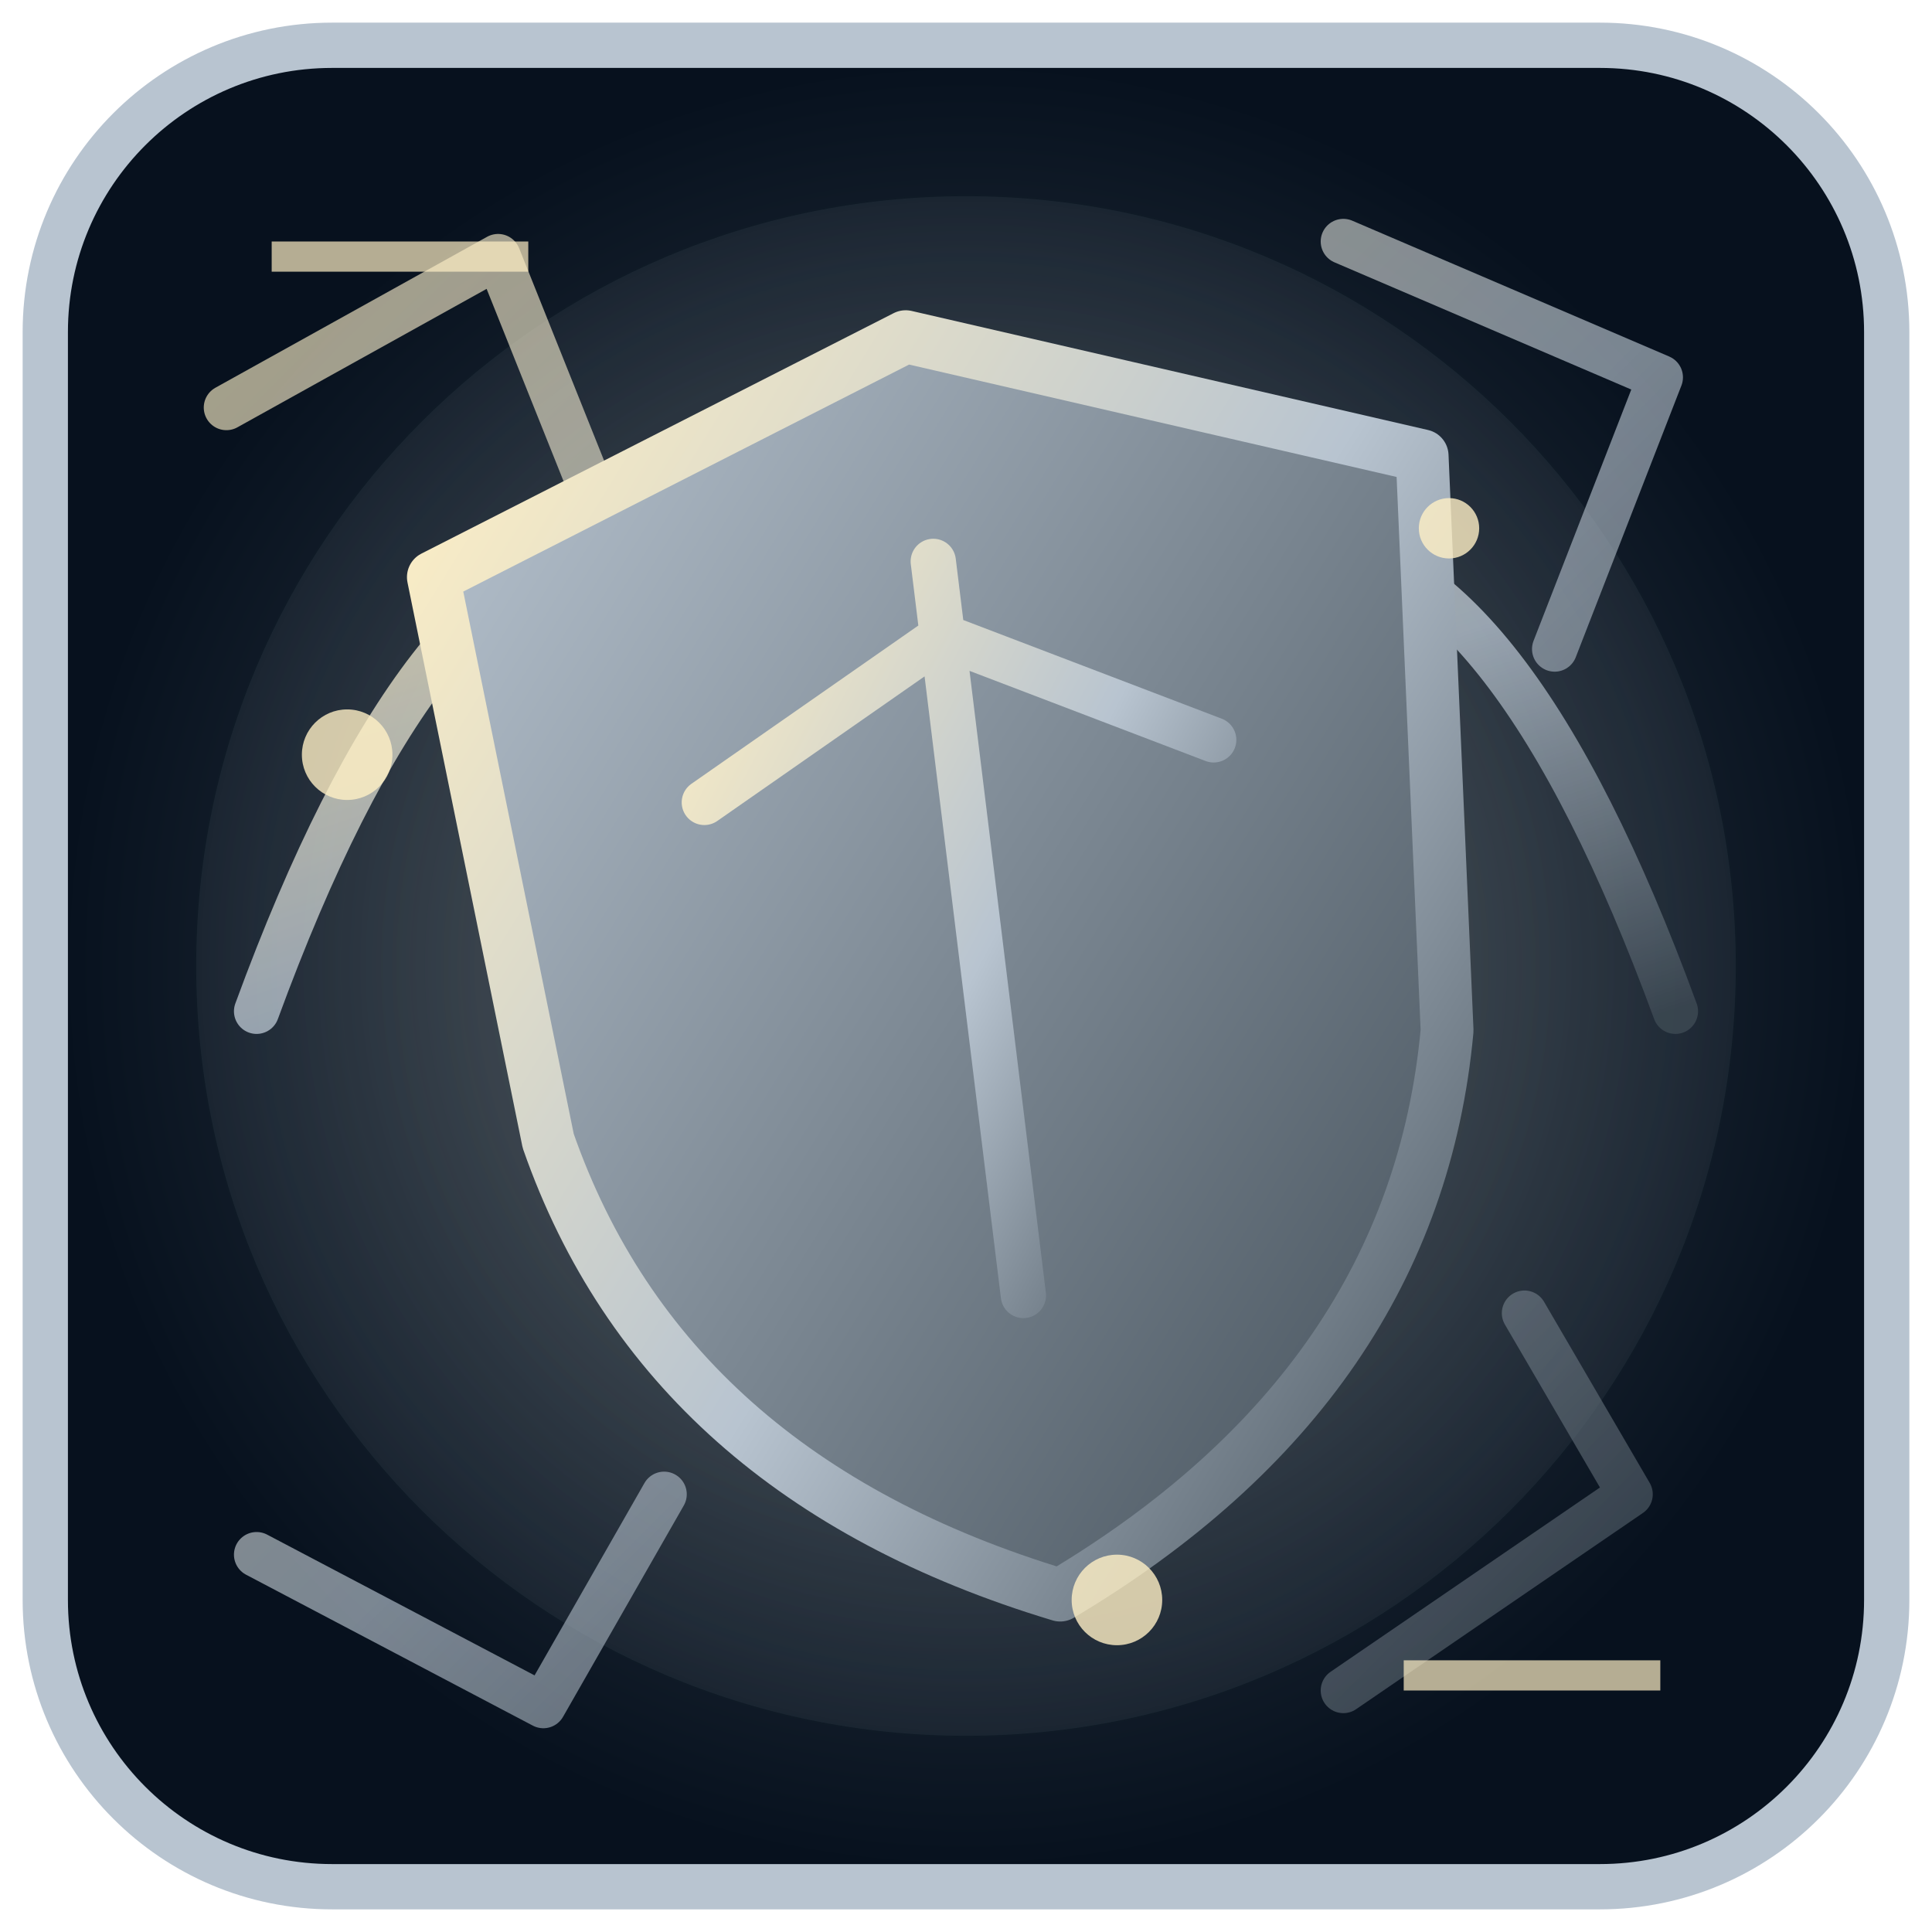
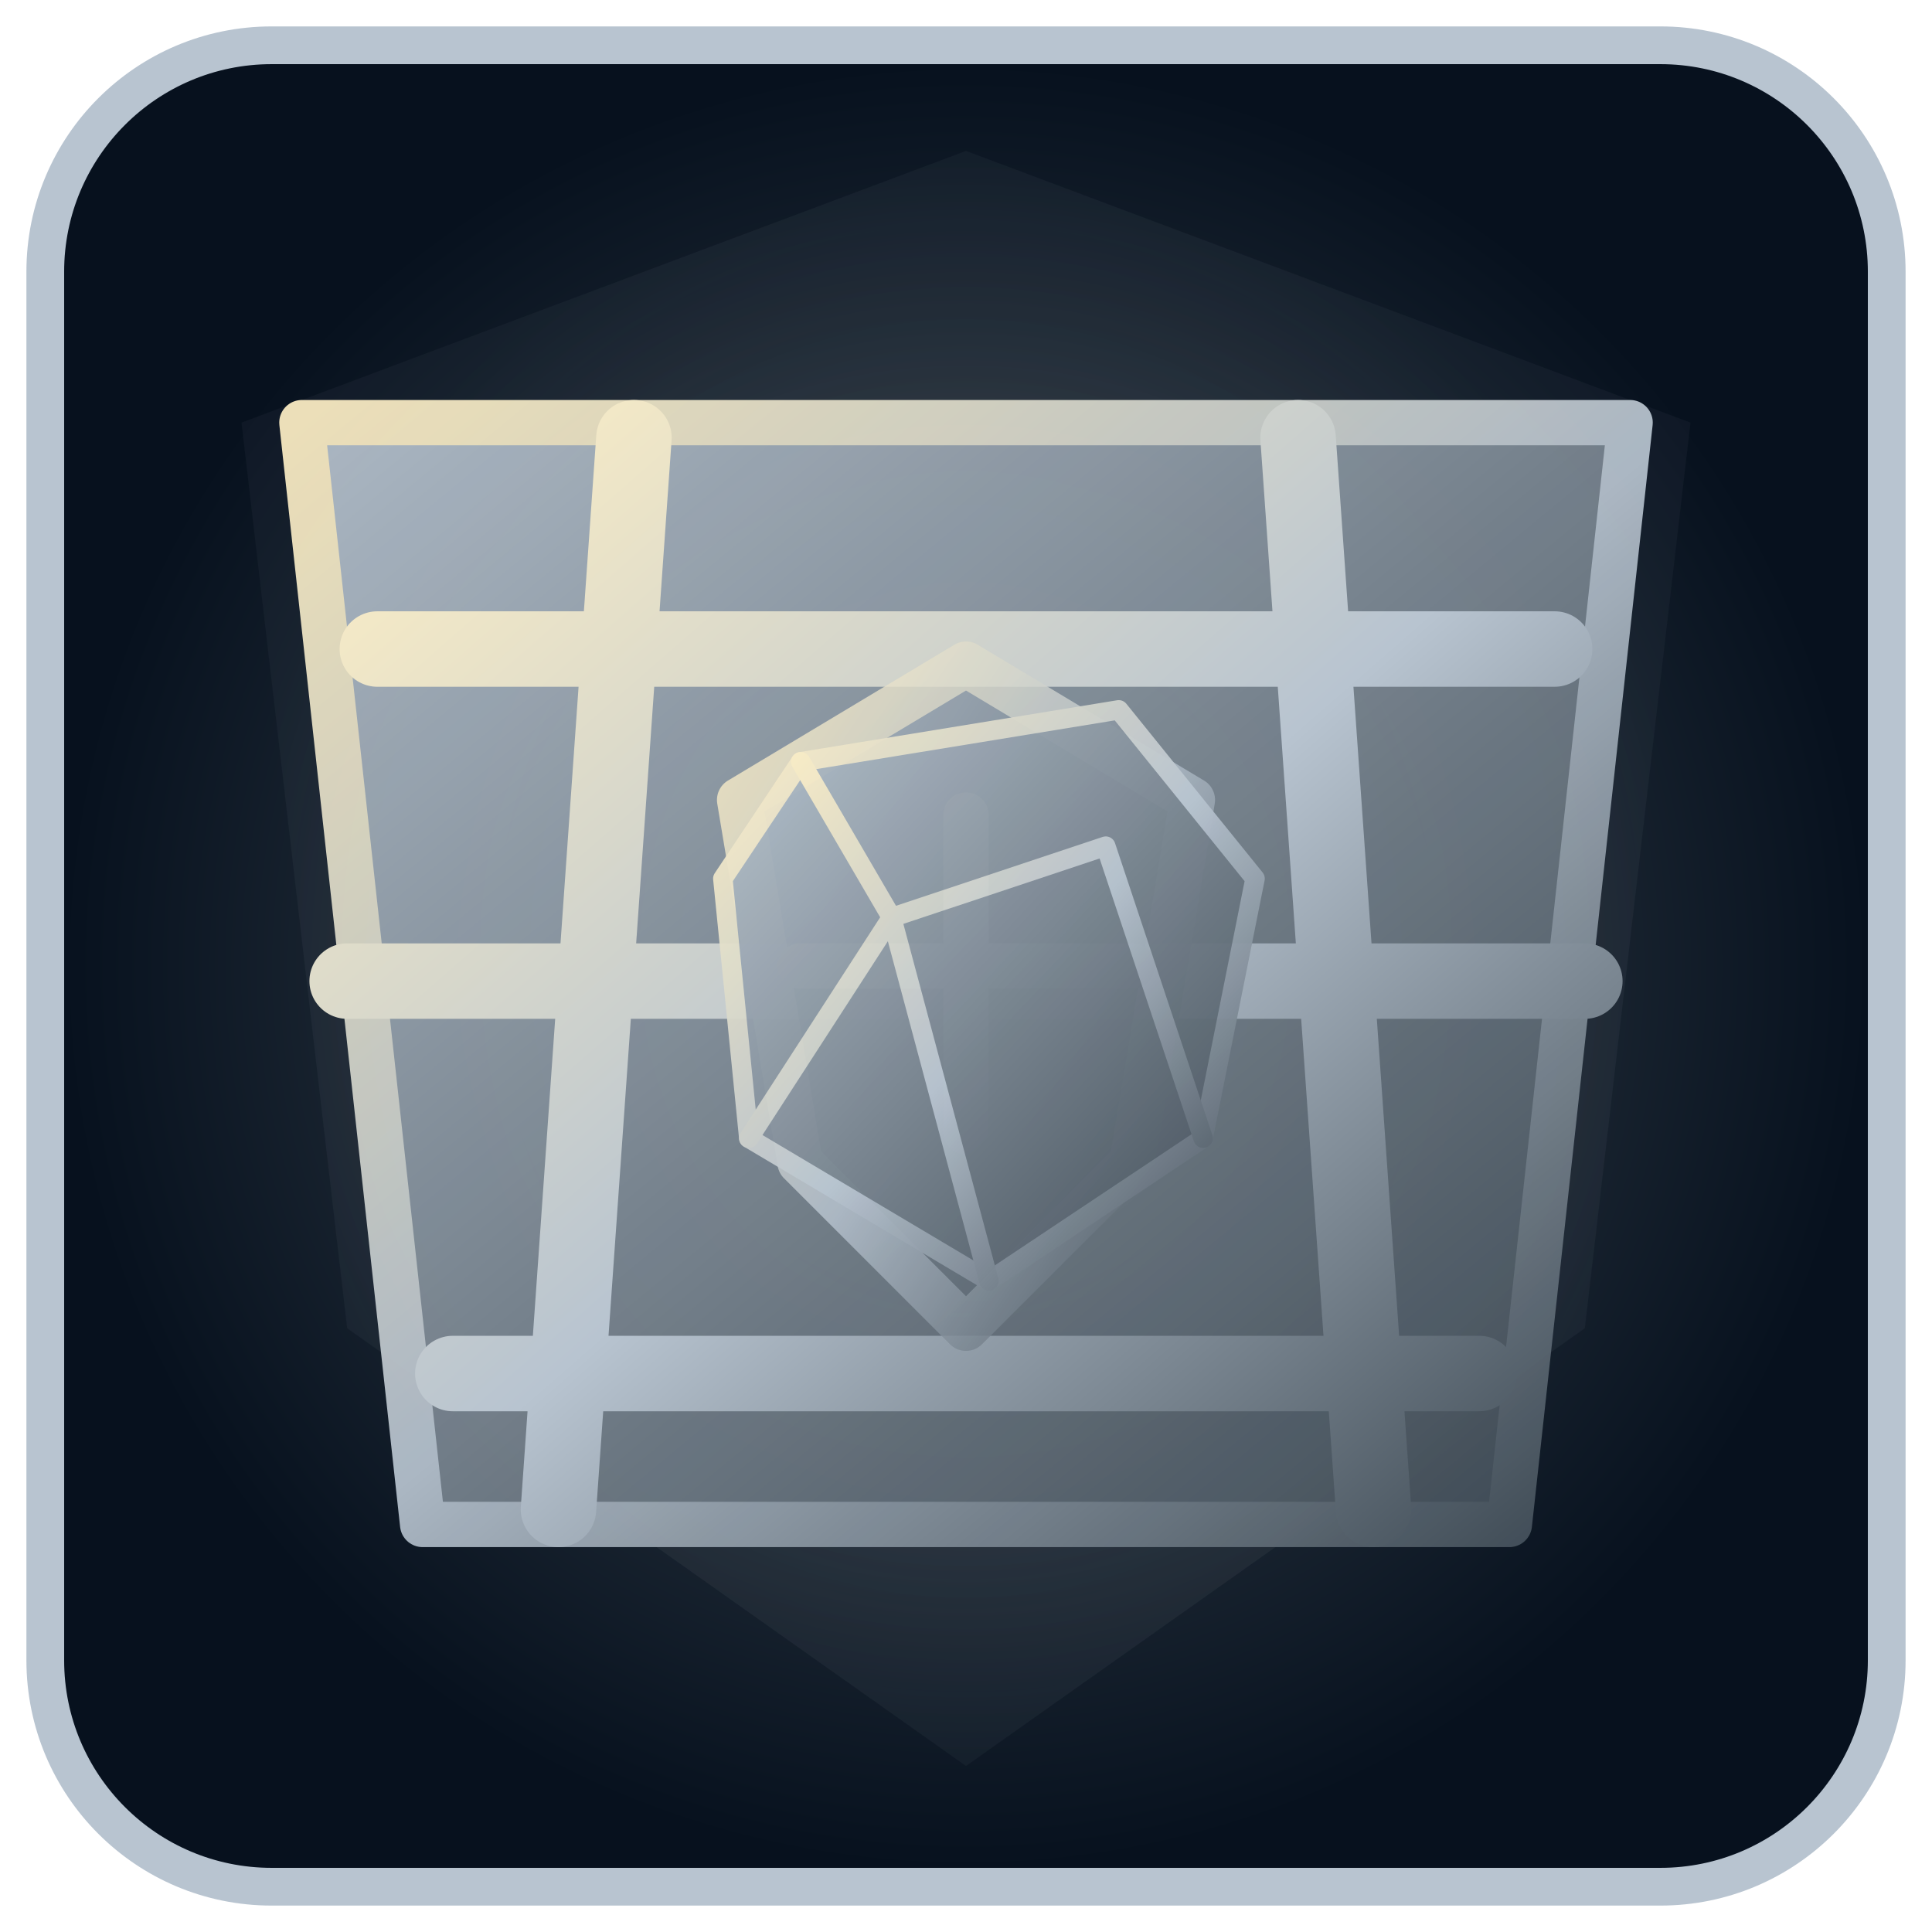
- <svg xmlns="http://www.w3.org/2000/svg" width="128" height="128" viewBox="0 0 128 128" role="img" aria-label="鐵壁輔助 W 鐵盾覆蓋" data-skill-id="tiebi:W">
+ <svg xmlns="http://www.w3.org/2000/svg" width="128" height="128" viewBox="0 0 128 128" role="img" aria-label="鐵壁輔助 W 鐵盾覆蓋" data-skill-id="tiebi:W" data-scene="guard">
  <defs>
    <radialGradient id="ground">
      <stop stop-color="#3f4b55" />
      <stop offset="1" stop-color="#07111e" />
    </radialGradient>
    <linearGradient id="bright" x2="1" y2="1">
      <stop stop-color="#fff0c5" />
      <stop offset=".52" stop-color="#b8c4d0" />
      <stop offset="1" stop-color="#3f4b55" />
    </linearGradient>
    <linearGradient id="metal" x2="1" y2="1">
      <stop stop-color="#b8c4d0" />
      <stop offset="1" stop-color="#3f4b55" />
    </linearGradient>
    <radialGradient id="accent">
      <stop stop-color="#fff0c5" stop-opacity=".9" />
      <stop offset="1" stop-color="#b8c4d0" stop-opacity=".25" />
    </radialGradient>
  </defs>
-   <rect x="3" y="3" width="122" height="122" rx="19" fill="url(#ground)" stroke="#b8c4d0" stroke-width="3" />
-   <circle cx="64" cy="64" r="51" fill="url(#accent)" opacity=".27" />
-   <g opacity=".65">
-     <path d="M15 27 L33 17 L39 32 M89 16 L110 25 L103 43 M17 103 L36 113 L44 99 M89 112 L108 99 L101 87" fill="none" stroke="url(#bright)" stroke-width="3" stroke-linecap="round" stroke-linejoin="round" />
+   <rect x="3" y="3" width="122" height="122" rx="15" fill="url(#ground)" stroke="#b8c4d0" stroke-width="2.5" />
+   <path d="M64 10 L112 28 L105 88 L64 117 L23 88 L16 28 Z" fill="url(#accent)" opacity=".17" />
+   <g>
+     <path d="M20 28 L108 28 L100 101 L28 101 Z" fill="url(#metal)" stroke="url(#bright)" stroke-width="3" stroke-linejoin="round" opacity="0.92" />
+     <path d="M25 43 L103 43 M23 65 L105 65 M30 91 L98 91 M42 29 L37 100 M86 29 L91 100" fill="none" stroke="url(#bright)" stroke-width="5" stroke-linecap="round" stroke-linejoin="round" opacity="1" />
+     <path d="M64 44 L79 53 L75 77 L64 88 L53 77 L49 53 Z" fill="url(#metal)" stroke="url(#bright)" stroke-width="3" stroke-linejoin="round" opacity="0.82" />
+     <path d="M53 64 L75 64 M64 54 L64 75" fill="none" stroke="url(#bright)" stroke-width="3" stroke-linecap="round" stroke-linejoin="round" opacity="1" />
+     <g transform="translate(38 38) scale(.43)" opacity=".95">
+       <path d="M35 29 L84 21 L105 47 L97 87 L64 109 L27 87 L23 47 Z" fill="url(#metal)" stroke="url(#bright)" stroke-width="3" stroke-linejoin="round" opacity="1" />
+       <path d="M35 29 L49 53 L82 42 L97 87 M27 87 L49 53 L64 109 M49 53 L82 42" fill="none" stroke="url(#bright)" stroke-width="3" stroke-linecap="round" stroke-linejoin="round" opacity="1" />
+     </g>
  </g>
-   <g opacity=".78">
-     <path d="M17 67 Q28 37 41 36 M111 67 Q100 37 87 36" fill="none" stroke="url(#bright)" stroke-width="3" stroke-linecap="round" stroke-linejoin="round" />
-   </g>
-   <g transform="translate(1 -1) rotate(-7 64 64)">
-     <path d="M64 23 L97 35 L94 73 Q89 96 64 107 Q39 96 34 73 L31 35 Z" fill="url(#metal)" stroke="url(#bright)" stroke-width="3.5" stroke-linejoin="round" />
-     <path d="M64 38 L64 87 M47 52 L64 43 L81 52" fill="none" stroke="url(#bright)" stroke-width="3" stroke-linecap="round" stroke-linejoin="round" />
-   </g>
-   <g>
-     <circle cx="23" cy="50" r="3" fill="#fff0c5" opacity=".8" />
-     <circle cx="96" cy="35" r="2" fill="#fff0c5" opacity=".8" />
-     <circle cx="74" cy="106" r="3" fill="#fff0c5" opacity=".8" />
-   </g>
-   <path d="M18 17 L35 17 M93 111 L110 111" stroke="#fff0c5" stroke-width="2" opacity=".7" />
</svg>
